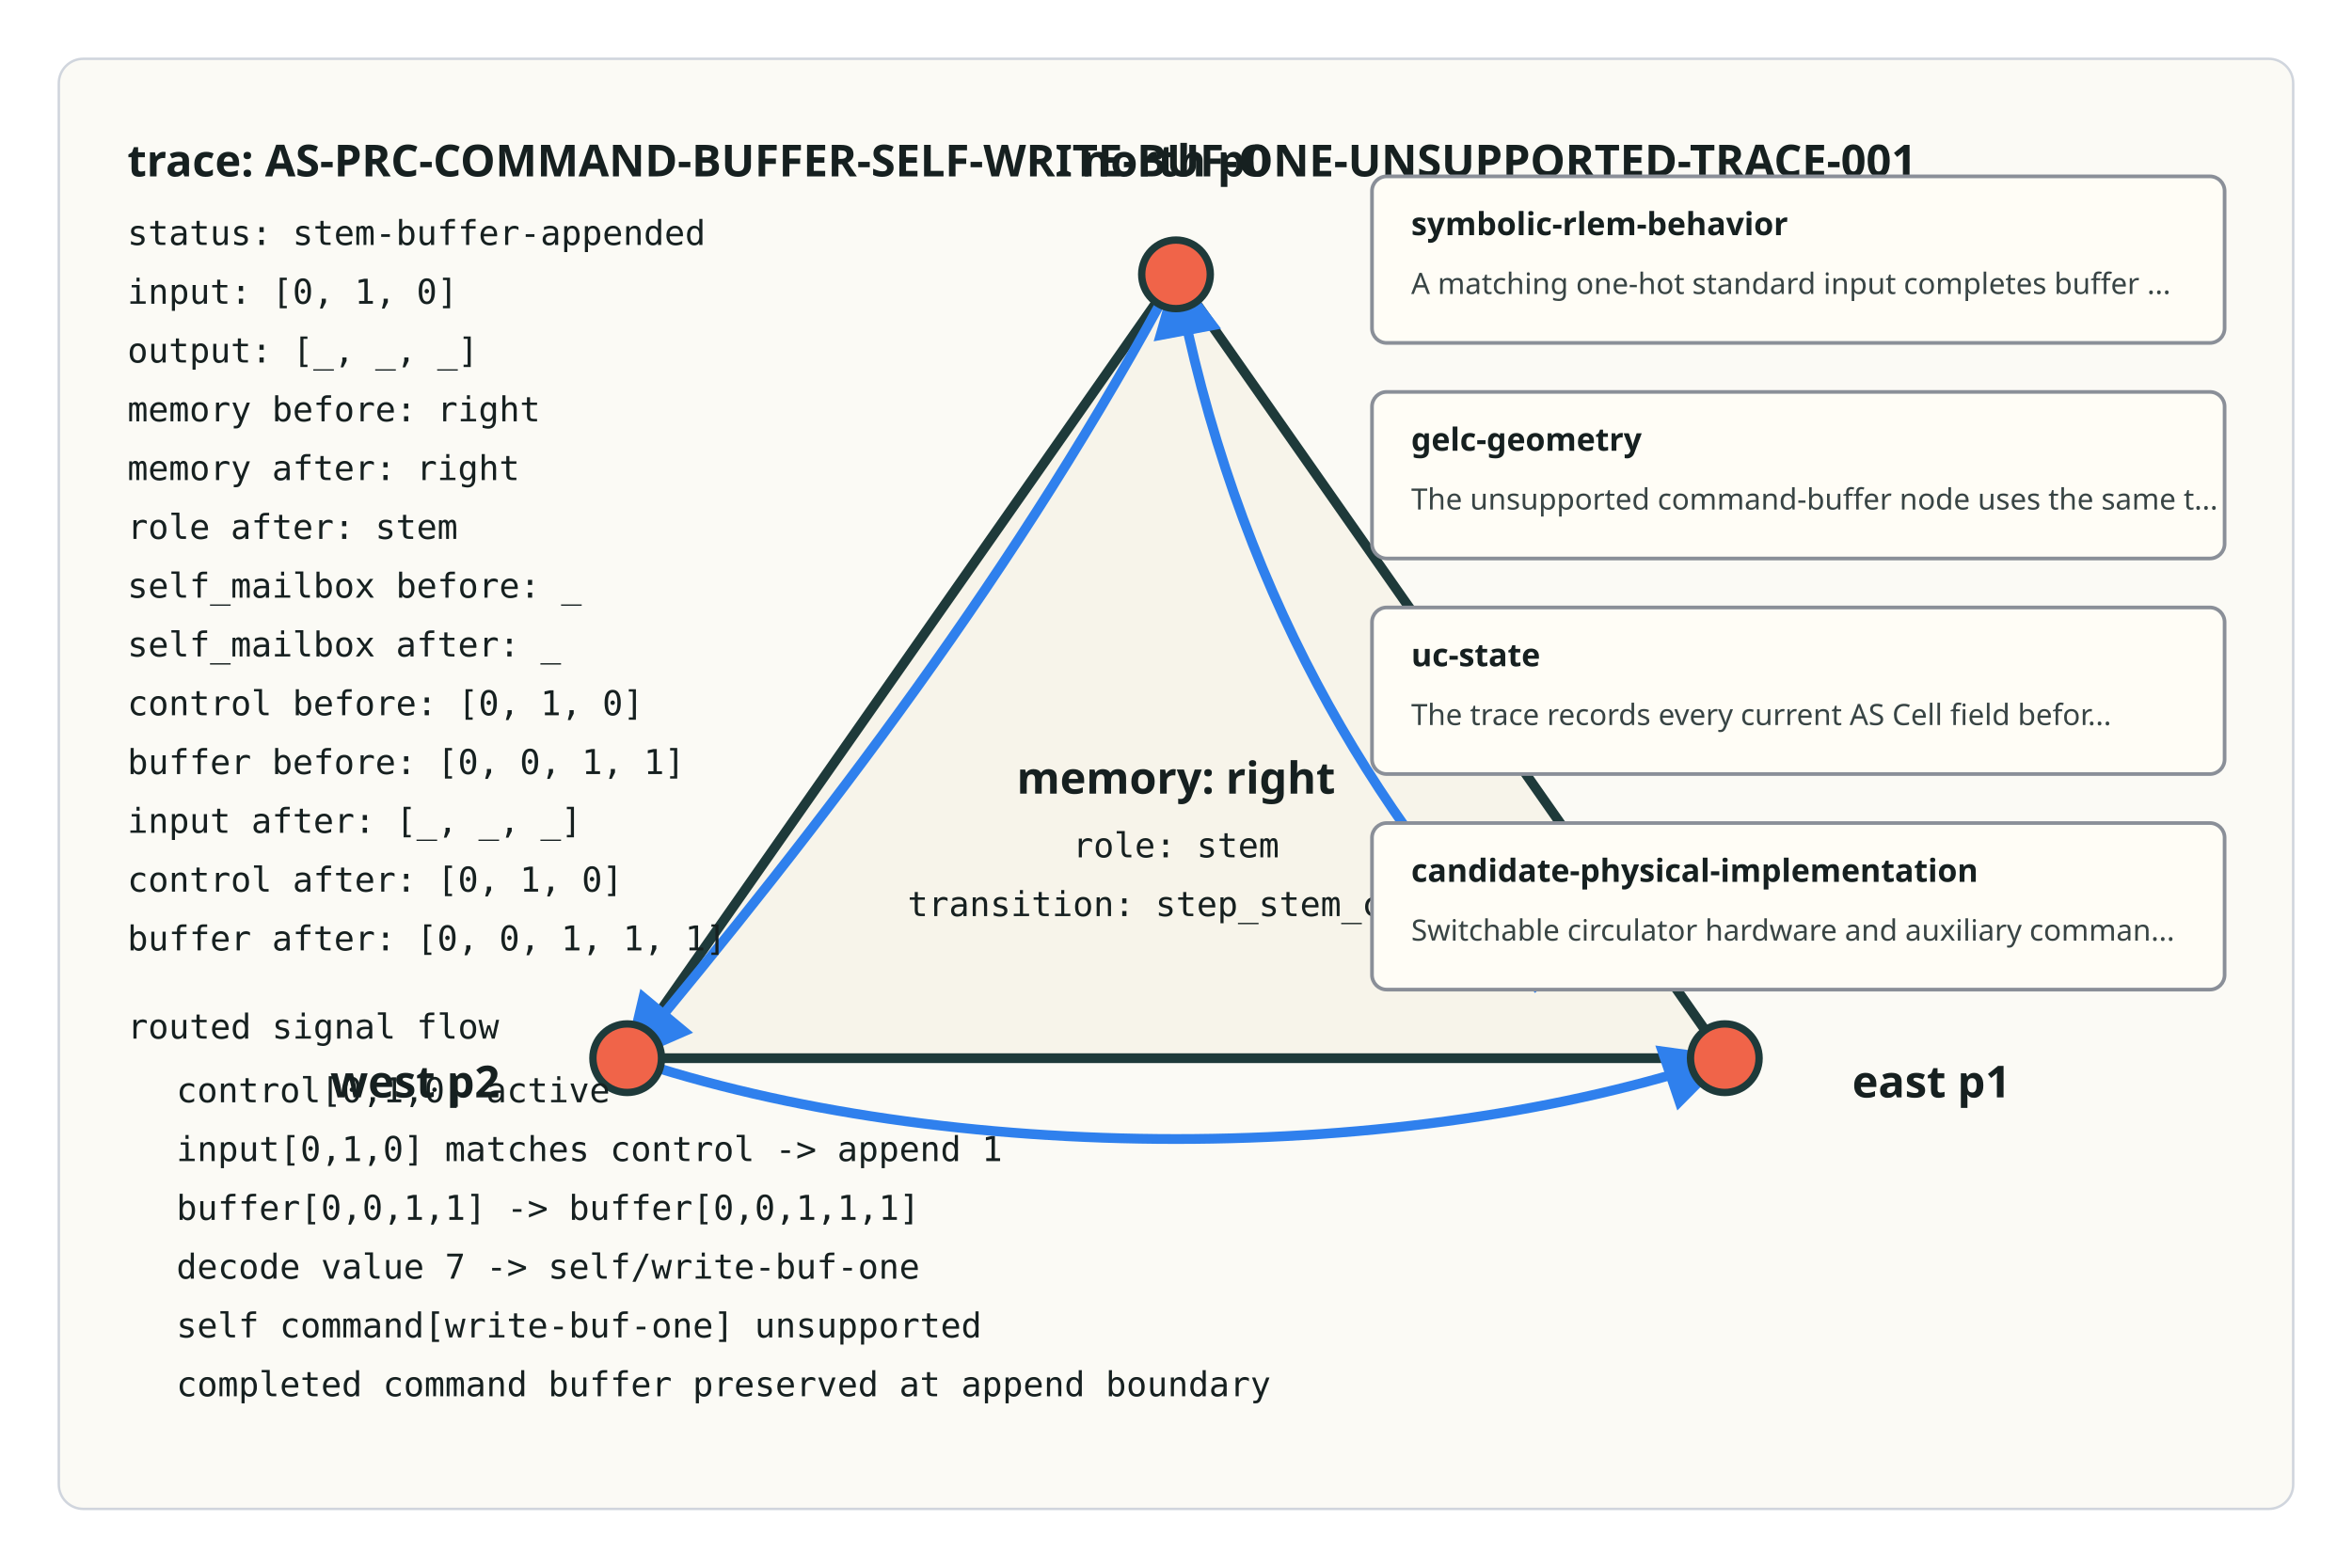
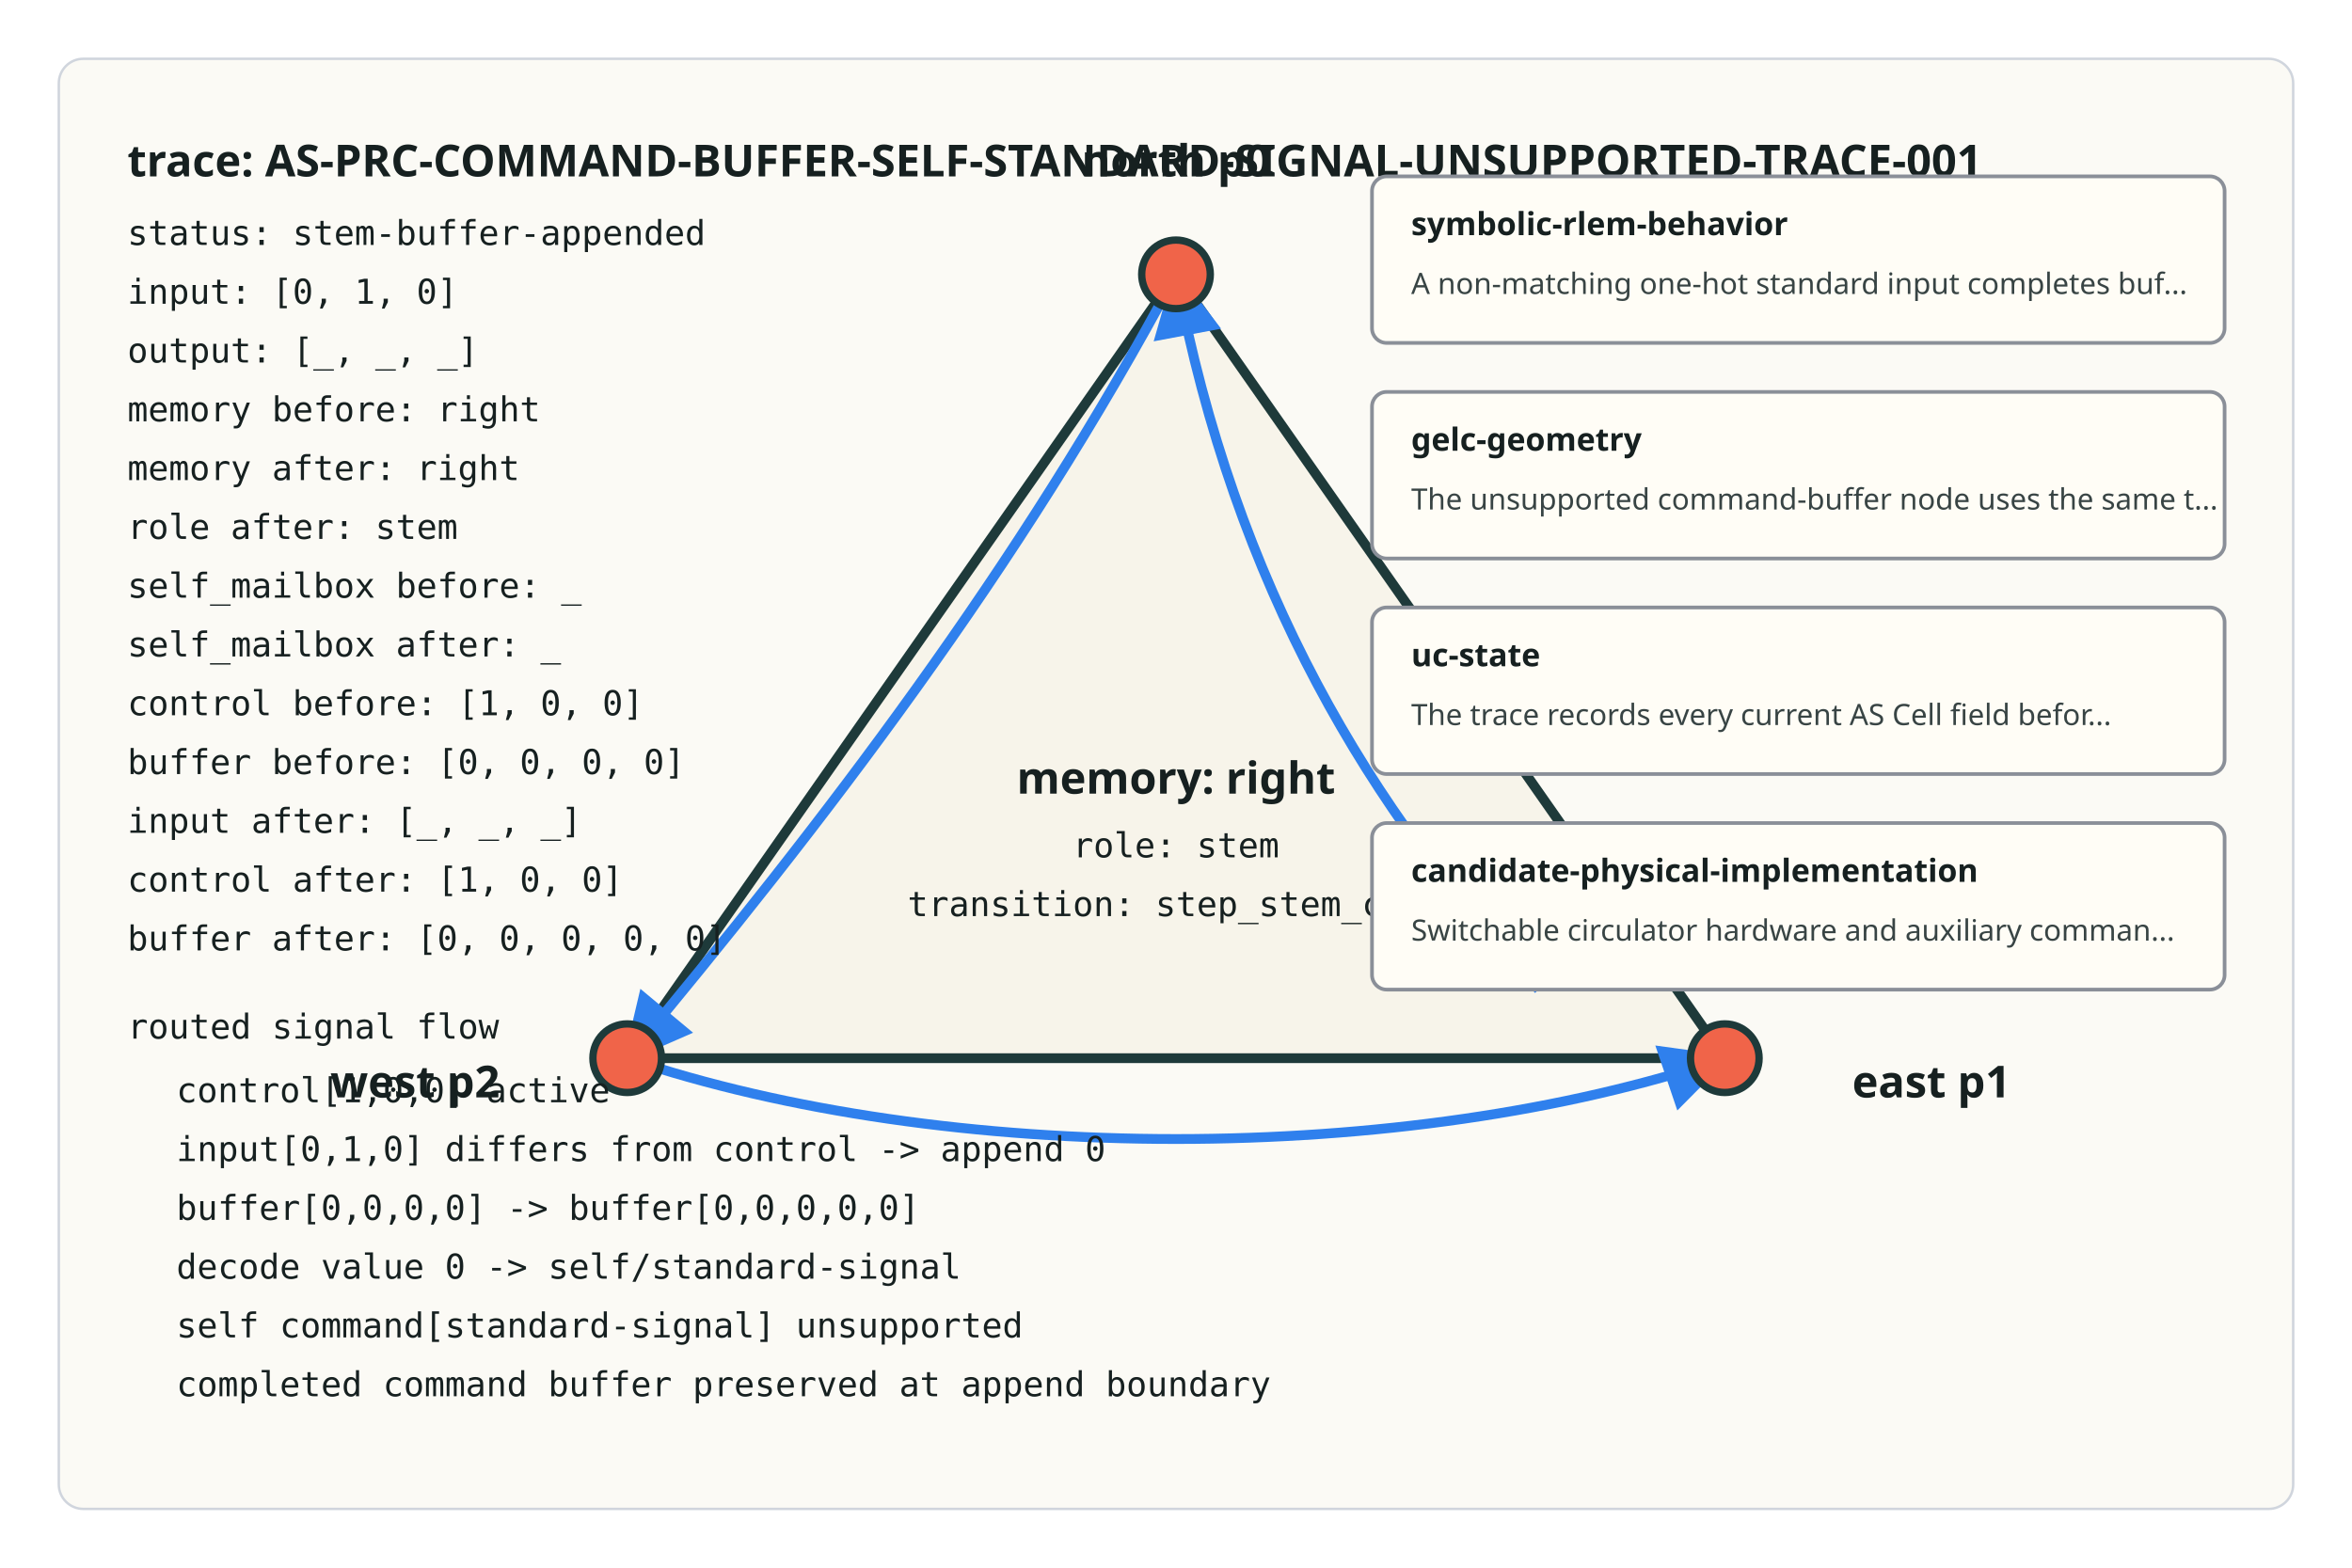
- <svg xmlns="http://www.w3.org/2000/svg" width="960" height="640" viewBox="0 0 960 640" role="img" aria-labelledby="title desc" data-artifact-id="command-buffer-unsupported-schematic-and-uc-transition-trace" data-trace-id="AS-PRC-COMMAND-BUFFER-SELF-WRITE-BUF-ONE-UNSUPPORTED-TRACE-001">
+ <svg xmlns="http://www.w3.org/2000/svg" width="960" height="640" viewBox="0 0 960 640" role="img" aria-labelledby="title desc" data-artifact-id="command-buffer-unsupported-schematic-and-uc-transition-trace" data-trace-id="AS-PRC-COMMAND-BUFFER-SELF-STANDARD-SIGNAL-UNSUPPORTED-TRACE-001">
  <style>
    .node { fill: #f7f4ea; stroke: #1e3a3a; stroke-width: 4; }
    .port-dot { fill: #f06449; stroke: #1e3a3a; stroke-width: 3; }
    .route { fill: none; stroke: #2f80ed; stroke-width: 4; marker-end: url(#arrow); }
    .label { fill: #162020; font: 700 18px sans-serif; }
    .small { fill: #162020; font: 14px monospace; }
    .layer { fill: #fffdf6; stroke: #8a8f98; stroke-width: 1.5; }
    .layer-title { fill: #162020; font: 700 13px sans-serif; }
    .layer-body { fill: #384444; font: 12px sans-serif; }
  </style>
  <defs>
    <marker id="arrow" viewBox="0 0 10 10" refX="9" refY="5" markerWidth="7" markerHeight="7" orient="auto-start-reverse">
      <path d="M 0 0 L 10 5 L 0 10 z" fill="#2f80ed" />
    </marker>
  </defs>
  <rect x="24" y="24" width="912" height="592" rx="10" fill="#fbfaf5" stroke="#d0d5dd" />
  <g class="schematic-node" data-node-id="AS-PRC-COMMAND-BUFFER-UNSUPPORTED-TRIANGULAR-RLEM-001">
    <polygon class="node" points="480,112 704,432 256,432" />
    <path class="route" d="M 628 404 C 560 332 504 240 480 112" />
    <path class="route" d="M 480 112 C 416 232 336 336 256 432" />
    <path class="route" d="M 256 432 C 386 476 574 476 704 432" />
    <text class="label" x="480" y="324" text-anchor="middle">memory: right</text>
    <text class="small" x="480" y="350" text-anchor="middle">role: stem</text>
    <text class="small" x="480" y="374" text-anchor="middle">transition: step_stem_cell</text>
    <g class="port" data-port-id="p0" data-orientation="north" data-signal-index="0">
      <circle class="port-dot" cx="480" cy="112" r="14" />
      <text class="label" x="480" y="72" text-anchor="middle">north p0</text>
    </g>
    <g class="port" data-port-id="p1" data-orientation="east" data-signal-index="1">
      <circle class="port-dot" cx="704" cy="432" r="14" />
      <text class="label" x="756" y="448" text-anchor="start">east p1</text>
    </g>
    <g class="port" data-port-id="p2" data-orientation="west" data-signal-index="2">
      <circle class="port-dot" cx="256" cy="432" r="14" />
      <text class="label" x="204" y="448" text-anchor="end">west p2</text>
    </g>
  </g>
-   <g class="trace-summary" data-trace-id="AS-PRC-COMMAND-BUFFER-SELF-WRITE-BUF-ONE-UNSUPPORTED-TRACE-001">
-     <text class="label" x="52" y="72">trace: AS-PRC-COMMAND-BUFFER-SELF-WRITE-BUF-ONE-UNSUPPORTED-TRACE-001</text>
+   <g class="trace-summary" data-trace-id="AS-PRC-COMMAND-BUFFER-SELF-STANDARD-SIGNAL-UNSUPPORTED-TRACE-001">
+     <text class="label" x="52" y="72">trace: AS-PRC-COMMAND-BUFFER-SELF-STANDARD-SIGNAL-UNSUPPORTED-TRACE-001</text>
    <text class="small" x="52" y="100">status: stem-buffer-appended</text>
    <text class="small" x="52" y="124">input: [0, 1, 0]</text>
    <text class="small" x="52" y="148">output: [_, _, _]</text>
    <text class="small" x="52" y="172">memory before: right</text>
    <text class="small" x="52" y="196">memory after: right</text>
    <text class="small" x="52" y="220">role after: stem</text>
    <text class="small" x="52" y="244">self_mailbox before: _</text>
    <text class="small" x="52" y="268">self_mailbox after: _</text>
-     <text class="small" x="52" y="292">control before: [0, 1, 0]</text>
-     <text class="small" x="52" y="316">buffer before: [0, 0, 1, 1]</text>
+     <text class="small" x="52" y="292">control before: [1, 0, 0]</text>
+     <text class="small" x="52" y="316">buffer before: [0, 0, 0, 0]</text>
    <text class="small" x="52" y="340">input after: [_, _, _]</text>
-     <text class="small" x="52" y="364">control after: [0, 1, 0]</text>
-     <text class="small" x="52" y="388">buffer after: [0, 0, 1, 1, 1]</text>
+     <text class="small" x="52" y="364">control after: [1, 0, 0]</text>
+     <text class="small" x="52" y="388">buffer after: [0, 0, 0, 0, 0]</text>
    <text class="small" x="52" y="424">routed signal flow</text>
-     <text class="small" x="72" y="450">control[0,1,0] active</text>
-     <text class="small" x="72" y="474">input[0,1,0] matches control -&gt; append 1</text>
-     <text class="small" x="72" y="498">buffer[0,0,1,1] -&gt; buffer[0,0,1,1,1]</text>
-     <text class="small" x="72" y="522">decode value 7 -&gt; self/write-buf-one</text>
-     <text class="small" x="72" y="546">self command[write-buf-one] unsupported</text>
+     <text class="small" x="72" y="450">control[1,0,0] active</text>
+     <text class="small" x="72" y="474">input[0,1,0] differs from control -&gt; append 0</text>
+     <text class="small" x="72" y="498">buffer[0,0,0,0] -&gt; buffer[0,0,0,0,0]</text>
+     <text class="small" x="72" y="522">decode value 0 -&gt; self/standard-signal</text>
+     <text class="small" x="72" y="546">self command[standard-signal] unsupported</text>
    <text class="small" x="72" y="570">completed command buffer preserved at append boundary</text>
  </g>
  <g class="interpretive-layers">
    <g class="interpretive-layer" data-layer-id="symbolic-rlem-behavior">
      <rect class="layer" x="560" y="72" width="348" height="68" rx="6" />
      <text class="layer-title" x="576" y="96">symbolic-rlem-behavior</text>
-       <text class="layer-body" x="576" y="120">A matching one-hot standard input completes buffer ...</text>
+       <text class="layer-body" x="576" y="120">A non-matching one-hot standard input completes buf...</text>
    </g>
    <g class="interpretive-layer" data-layer-id="gelc-geometry">
      <rect class="layer" x="560" y="160" width="348" height="68" rx="6" />
      <text class="layer-title" x="576" y="184">gelc-geometry</text>
      <text class="layer-body" x="576" y="208">The unsupported command-buffer node uses the same t...</text>
    </g>
    <g class="interpretive-layer" data-layer-id="uc-state">
      <rect class="layer" x="560" y="248" width="348" height="68" rx="6" />
      <text class="layer-title" x="576" y="272">uc-state</text>
      <text class="layer-body" x="576" y="296">The trace records every current AS Cell field befor...</text>
    </g>
    <g class="interpretive-layer" data-layer-id="candidate-physical-implementation">
      <rect class="layer" x="560" y="336" width="348" height="68" rx="6" />
      <text class="layer-title" x="576" y="360">candidate-physical-implementation</text>
      <text class="layer-body" x="576" y="384">Switchable circulator hardware and auxiliary comman...</text>
    </g>
  </g>
</svg>
